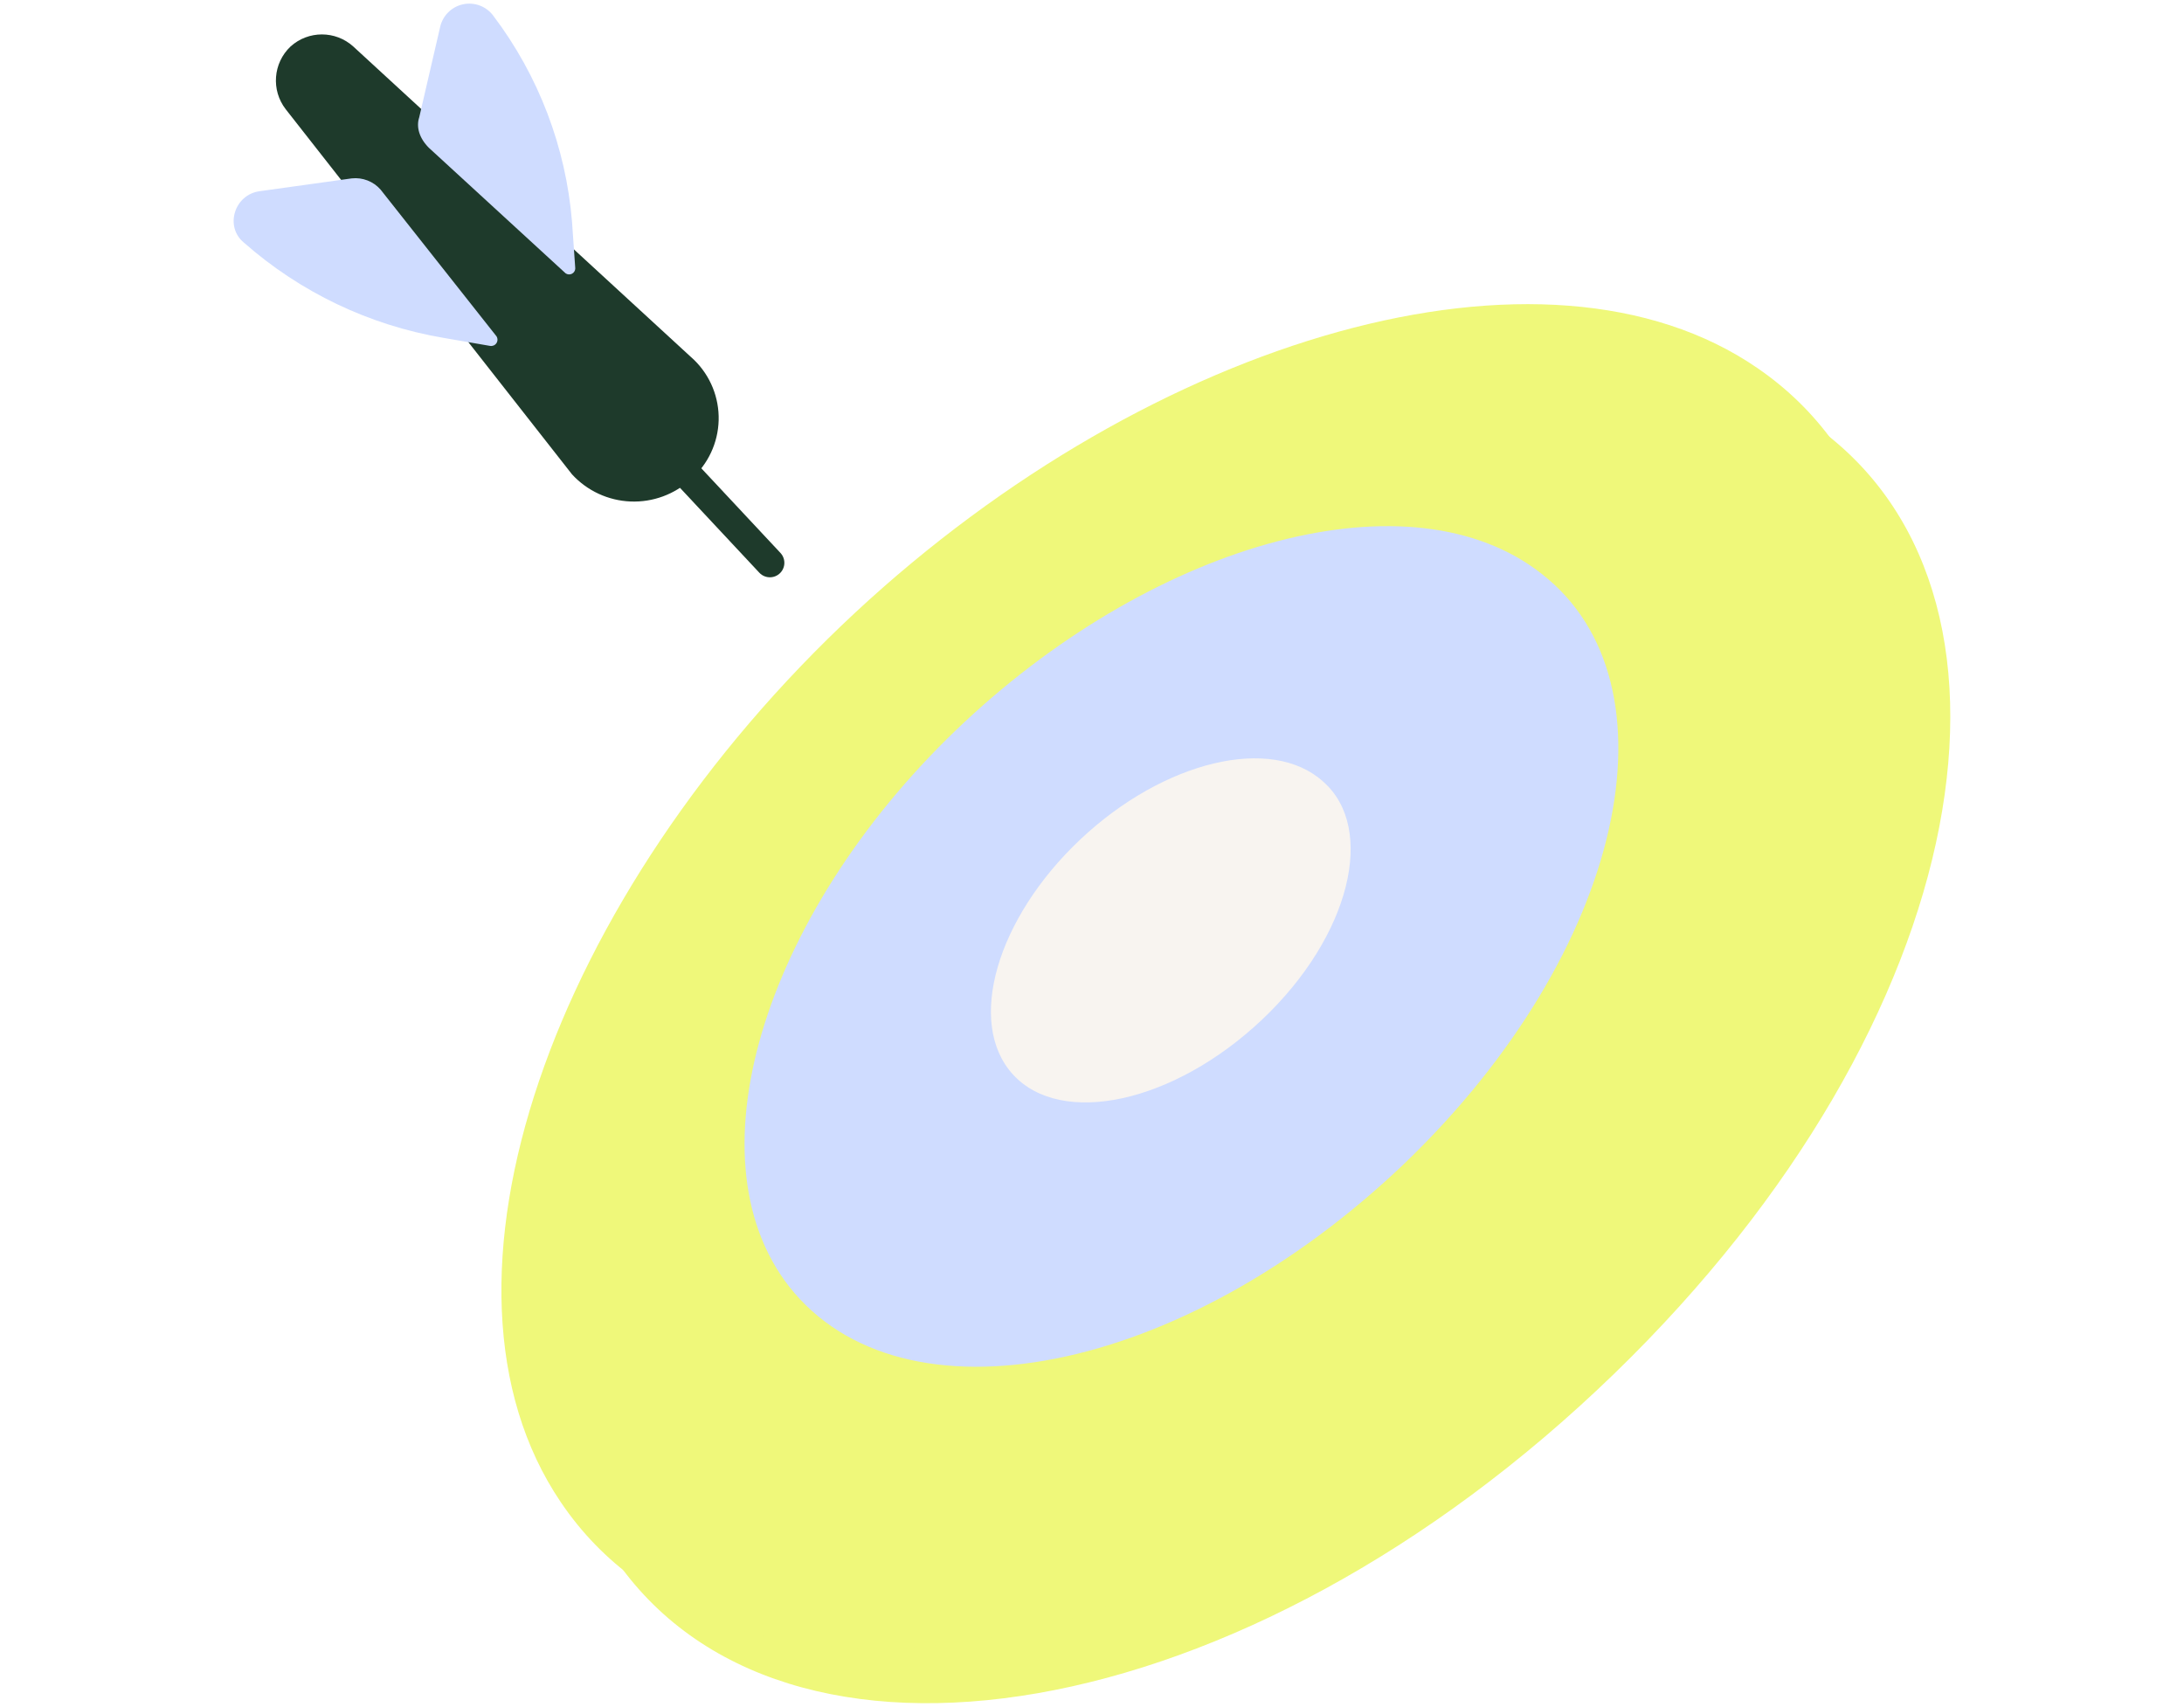
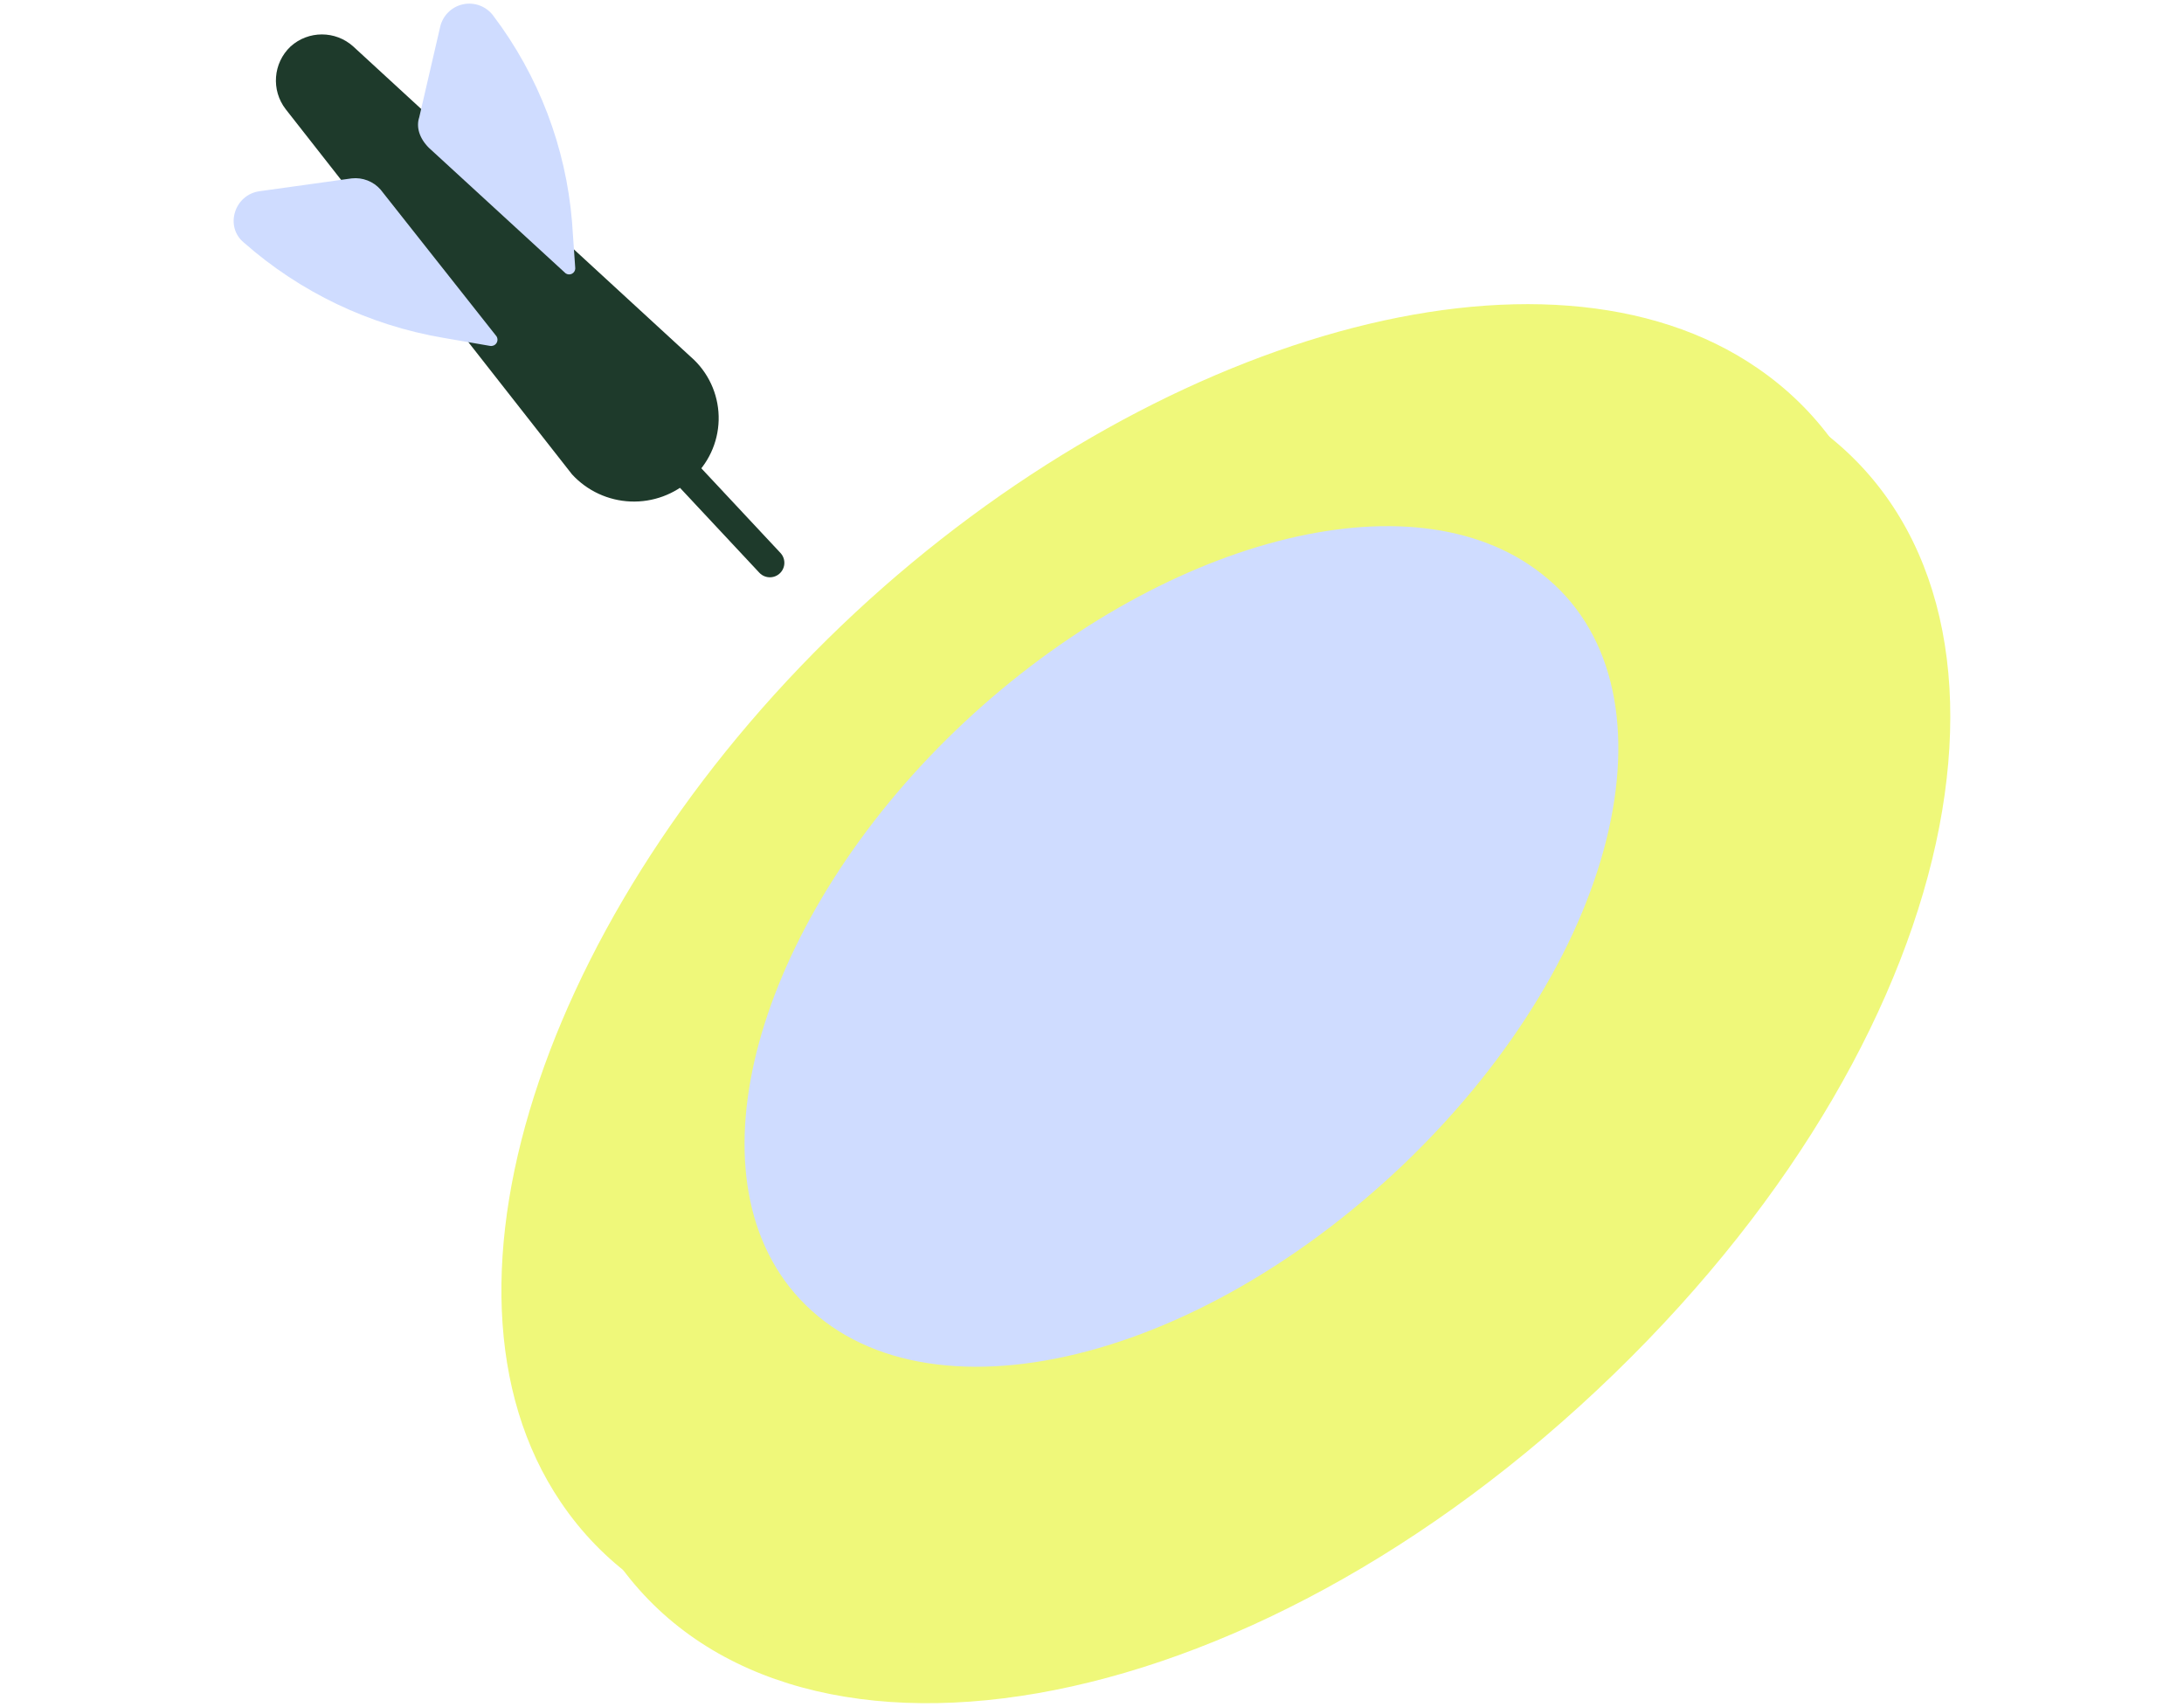
<svg xmlns="http://www.w3.org/2000/svg" viewBox="0 0 491.3 384">
  <defs>
-     <style>.cls-1{fill:#EFF87A;}.cls-2{fill:#EFF87A;}.cls-3{fill:#CFDCFF;}.cls-4{fill:#F8F4F0;}.cls-5{fill:#1E3A2B;}.cls-6{fill:none;stroke:#1E3A2B;stroke-linecap:round;stroke-linejoin:round;stroke-width:6.51px;}</style>
+     <style>.cls-1{fill:#EFF87A;}.cls-2{fill:#EFF87A;}.cls-3{fill:#CFDCFF;}.cls-4{fill:#CFDCFF;}.cls-5{fill:#1E3A2B;}.cls-6{fill:none;stroke:#1E3A2B;stroke-linecap:round;stroke-linejoin:round;stroke-width:6.51px;}</style>
  </defs>
  <g id="Isolation_Mode" data-name="Isolation Mode">
    <path class="cls-1" d="M363.15,309c-83.58,81-187.43,97-225.06,41.25C104.8,301,136.28,213.45,204.31,150.13c66.94-62.24,155.22-87.93,203-55C461.21,132,445.29,229.37,363.15,309Z" />
    <path class="cls-2" d="M351.21,296.67c-83.58,81.05-187.43,97-225.06,41.25-33.29-49.21-1.81-136.77,66.22-200.1,66.94-62.23,155.22-87.92,203-55C449.63,120.09,433.35,217.43,351.21,296.67Z" />
    <path class="cls-3" d="M316.11,261.57c-50.29,48.13-113.25,60.07-138.58,27.86-23.16-29.67-4.7-85.75,39.44-127,43.78-40.89,100.59-56.45,129.9-33.29C378.35,153.75,365.69,213.81,316.11,261.57Z" />
    <path class="cls-4" d="M283.91,229.37c-19.9,18.81-45.23,24.24-56.08,12.3-10.5-11.58-3.62-35.1,15.19-52.83s43.06-23.52,54.64-13C309.6,186.31,303.81,210.55,283.91,229.37Z" />
    <path class="cls-5" d="M155.46,107.79h0a18.91,18.91,0,0,1-26.78-1.08L64.27,24.57a10.55,10.55,0,0,1,1.09-14.11h0a10.52,10.52,0,0,1,14.11,0L156.18,81A18.28,18.28,0,0,1,155.46,107.79Z" />
    <path class="cls-3" d="M79.11,40.13,58.49,43c-5.79.73-8,8-3.62,11.58h0A90.84,90.84,0,0,0,99.74,76l10.49,1.81a1.42,1.42,0,0,0,1.45-2.17L85.62,42.66A7.55,7.55,0,0,0,79.11,40.13Z" />
    <path class="cls-3" d="M94.31,26.38,99,6.12A6.72,6.72,0,0,1,111,3.58h0A89,89,0,0,1,128.68,49.9l.73,10.49a1.38,1.38,0,0,1-2.18,1.09L96.48,33.25C94.31,31.08,93.58,28.55,94.31,26.38Z" />
    <line class="cls-6" x1="152.56" y1="104.54" x2="173.19" y2="126.61" />
  </g>
</svg>
